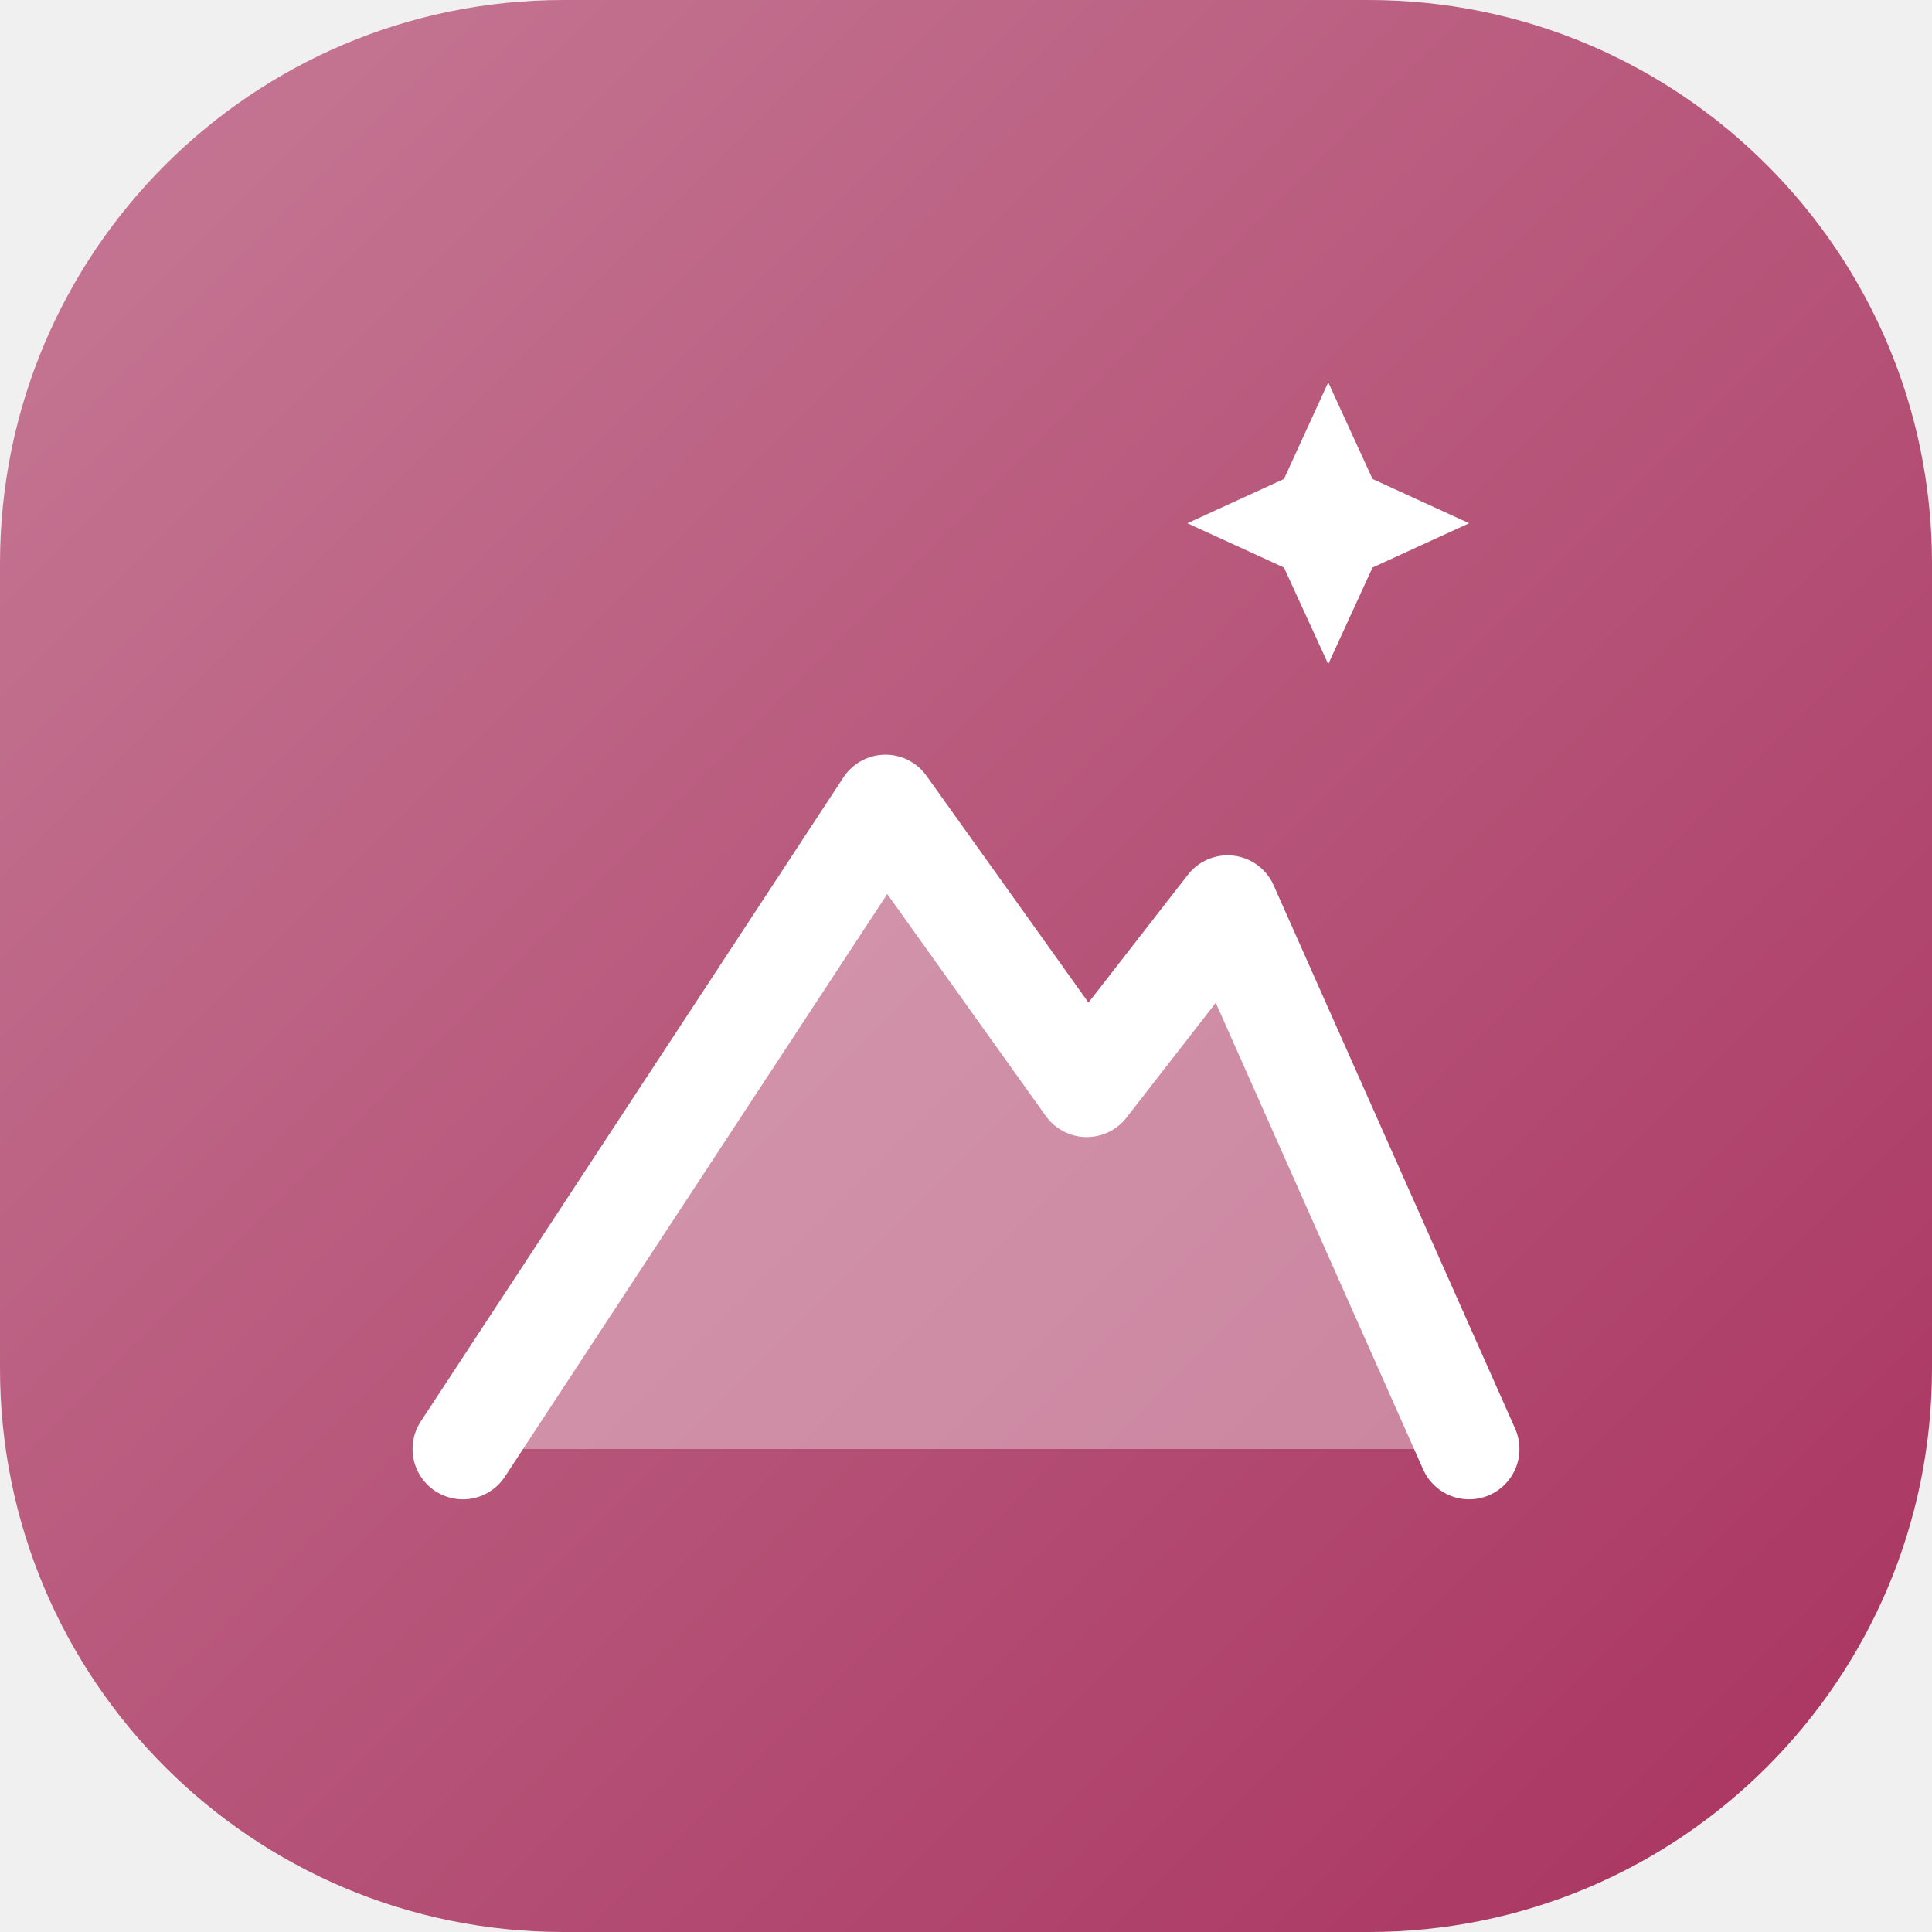
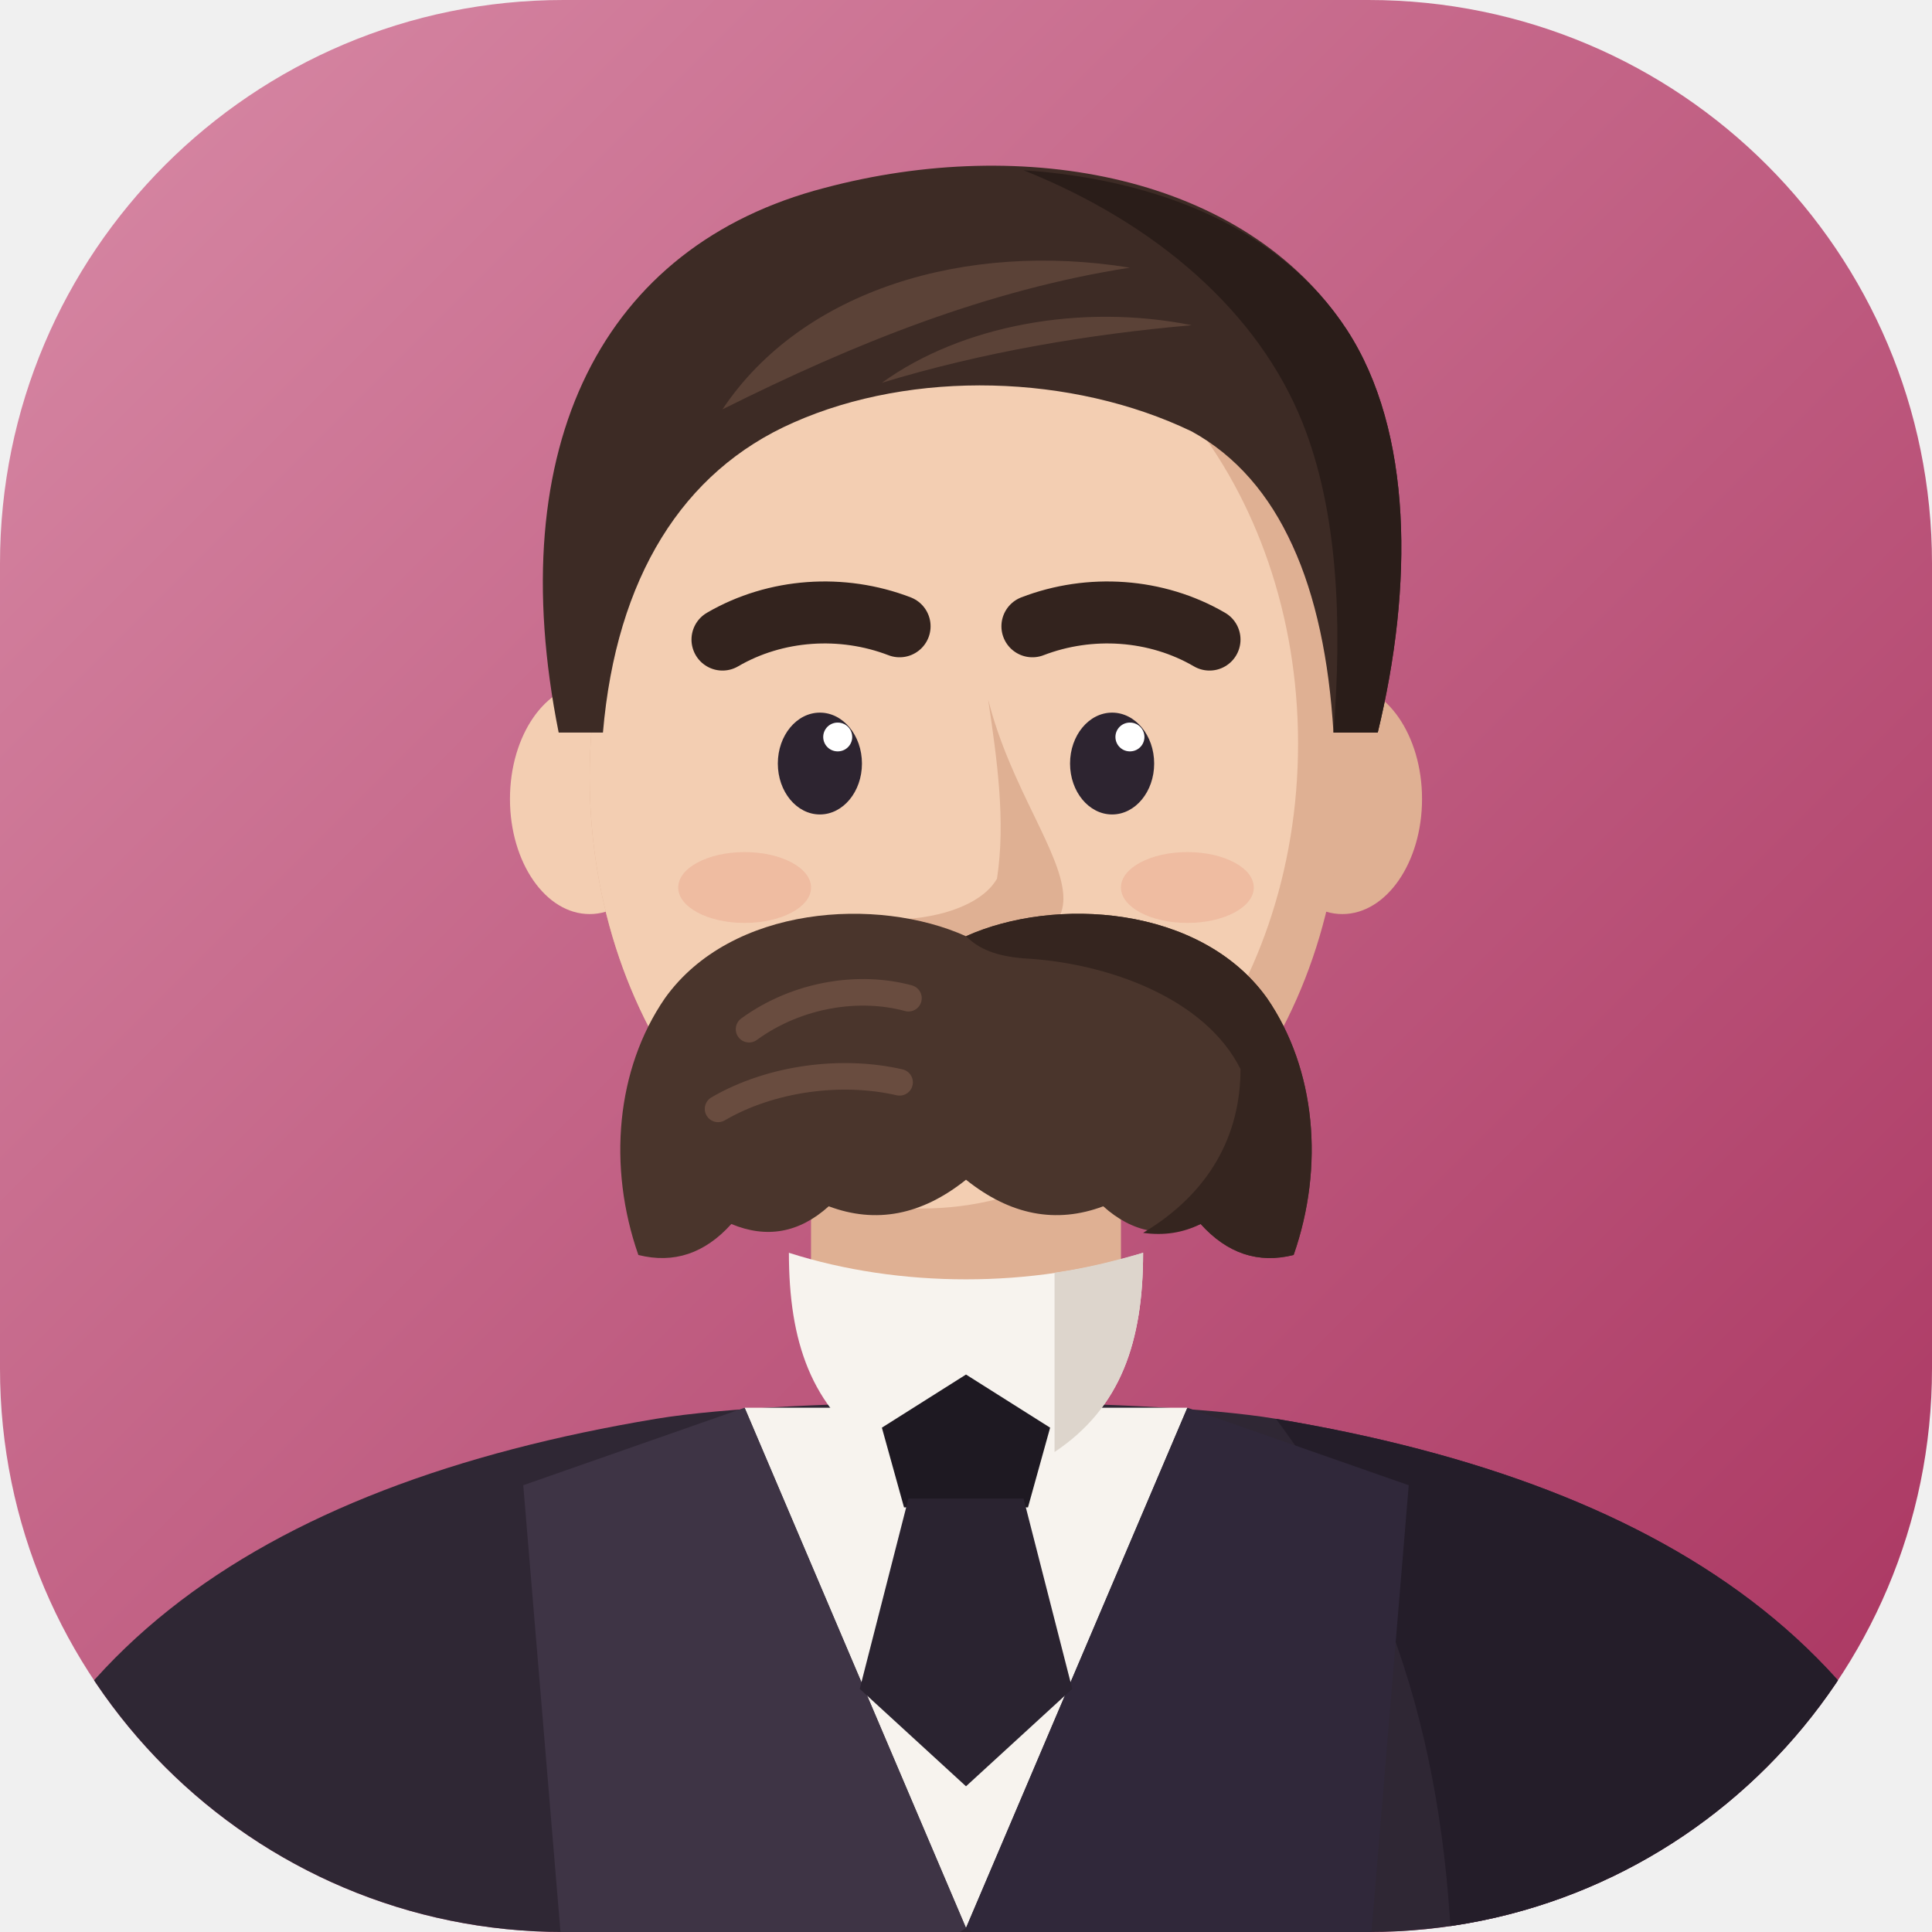
- <svg xmlns="http://www.w3.org/2000/svg" viewBox="0 0 96 96" role="img" aria-label="니체">
+ <svg xmlns="http://www.w3.org/2000/svg" viewBox="0 0 96 96" width="96" height="96" role="img" aria-label="니체">
  <defs>
-     <linearGradient id="g-nietzsche" x1="0" y1="0" x2="1" y2="1">
-       <stop offset="0" stop-color="#C67A96" />
+     <linearGradient id="nietzsche-bg" x1="0" y1="0" x2="1" y2="1">
+       <stop offset="0" stop-color="#D88AA6" />
      <stop offset="1" stop-color="#A8325E" />
    </linearGradient>
+     <clipPath id="nietzsche-clip">
+       <rect width="96" height="96" rx="28" />
+     </clipPath>
+     <clipPath id="nietzsche-face">
+       <ellipse cx="48" cy="44" rx="17" ry="21" />
+     </clipPath>
  </defs>
-   <rect width="96" height="96" rx="28" fill="url(#g-nietzsche)" />
-   <path d="M23 72l21-32 10 14 7-9 12 27z" fill="#FFFFFF" fill-opacity=".35" />
-   <path d="M23 72l21-32 10 14 7-9 12 27" fill="none" stroke="#FFFFFF" stroke-width="5" stroke-linecap="round" stroke-linejoin="round" />
-   <path d="M66 19l2.2 4.8L73 26l-4.8 2.2L66 33l-2.2-4.8L59 26l4.8-2.2z" fill="#FFFFFF" />
+   <rect width="96" height="96" rx="28" fill="url(#nietzsche-bg)" />
+   <g clip-path="url(#nietzsche-clip)">
+     <g transform="matrix(1.1 0 0 1.1 -4.8 -9.8)">
+       <path d="M2 100C4 84 16 76 34 73c6-1 22-1 28 0 18 3 30 11 32 27z" fill="#2F2734" />
+       <path d="M62 73c18 3 30 11 32 27H70c0-10-2-19-8-27z" fill="#241D29" />
+       <path d="M38 72.5h20L48 96z" fill="#F7F3EE" />
+       <path d="M38 72.5 48 96l-6 4H30l-2-24z" fill="#3E3445" />
+       <path d="M58 72.5 48 96l6 4h12l2-24z" fill="#30283A" />
+       <rect x="41" y="54" width="14" height="20" rx="6" fill="#DFB093" />
+       <path d="M40 65.5c0 4 1 7 4 9l4-3 4 3c3-2 4-5 4-9-5 1.6-11 1.6-16 0z" fill="#F7F3EE" />
+       <path d="M52 74.5c3-2 4-5 4-9-1.4.4-2.6.7-4 .9z" fill="#DDD5CC" />
+       <path d="M44.2 73.4 48 71l3.8 2.4-1 3.6h-5.6z" fill="#1E1922" />
+       <path d="M45.4 76.6h5.2l2.2 8.6-4.8 4.4-4.8-4.4z" fill="#2A2330" />
+       <ellipse cx="31" cy="45" rx="3.6" ry="5.2" fill="#F3CEB2" />
+       <ellipse cx="65" cy="45" rx="3.6" ry="5.2" fill="#DFB093" />
+       <ellipse cx="48" cy="44" rx="17" ry="21" fill="#DFB093" />
+       <ellipse cx="46" cy="42.5" rx="17" ry="21" fill="#F3CEB2" clip-path="url(#nietzsche-face)" />
+       <path d="M29.6 42c-2.6-13 2-22 12-24.6 9-2.4 19-.6 23.6 6.4 3 4.6 3 11.6 1.4 18.2h-2c-.4-6.6-2.4-11.4-6.4-13.6-5.4-2.6-12.6-2.8-18-.4-5 2.2-8 7-8.6 14z" fill="#3D2B25" />
+       <path d="M66.6 42c1.6-6.6 1.6-13.6-1.4-18.2-3-4.6-8.6-6.8-14.6-7.2 6 2.4 10.6 6.4 12.6 11.4 1.6 4 1.8 9 1.4 14z" fill="#2A1D19" />
+       <path d="M37 27.4c3.6-5.4 11-7.6 18.4-6.4-6.4 1-12.4 3.4-18.4 6.4zM44.2 26.2c3.6-2.6 9-3.6 14-2.6-4.6.4-9.4 1.2-14 2.6z" fill="#5B4237" />
+       <path d="M49 40.5c1 4 3.4 7 3.4 9 0 1.7-2 2.5-4.4 2.5-2 0-3.5-.7-4-1.6 2 .2 4.6-.4 5.4-1.8.4-2.6 0-5.4-.4-8.1z" fill="#DFB093" />
+       <path d="M48 51.2C44 49.4 37.4 49.8 34.4 54c-2.2 3.2-2.6 7.6-1.2 11.6q2.4.6 4.2-1.4 2.4 1 4.4-.8 3.2 1.2 6.2-1.2 3 2.4 6.2 1.2 2 1.8 4.4.8 1.8 2 4.2 1.4c1.4-4 1-8.4-1.2-11.6-3-4.2-9.6-4.6-13.6-2.8z" fill="#4A352C" />
+       <path d="M48 51.2c4-1.8 10.6-1.4 13.6 2.8 2.2 3.2 2.6 7.6 1.2 11.6q-2.4.6-4.2-1.4-1.2.6-2.6.4c3-1.8 4.4-4.4 4.4-7.4-1.6-3.2-6-4.8-9.8-5-1.2-.1-2-.4-2.6-1z" fill="#35251F" />
+       <path d="M38.2 55.4c2.2-1.6 5-2 7.2-1.4M36.8 59c2.4-1.4 5.6-1.8 8.2-1.2" fill="none" stroke="#694C3F" stroke-width="1.2" stroke-linecap="round" />
+       <path d="M37 37.8c2.4-1.4 5.4-1.6 8-.6M51 37.2c2.6-1 5.6-.8 8 .6" fill="none" stroke="#33231E" stroke-width="2.8" stroke-linecap="round" />
+       <ellipse cx="41.4" cy="43.4" rx="1.9" ry="2.3" fill="#2D2430" />
+       <ellipse cx="54.6" cy="43.4" rx="1.9" ry="2.3" fill="#2D2430" />
+       <path d="M42.2 42.2h.01M55.4 42.2h.01" stroke="#FFFFFF" stroke-width="1.3" stroke-linecap="round" />
+       <ellipse cx="38" cy="49" rx="3" ry="1.6" fill="#E48F79" opacity=".3" />
+       <ellipse cx="58" cy="49" rx="3" ry="1.6" fill="#E48F79" opacity=".3" />
+     </g>
+   </g>
</svg>
